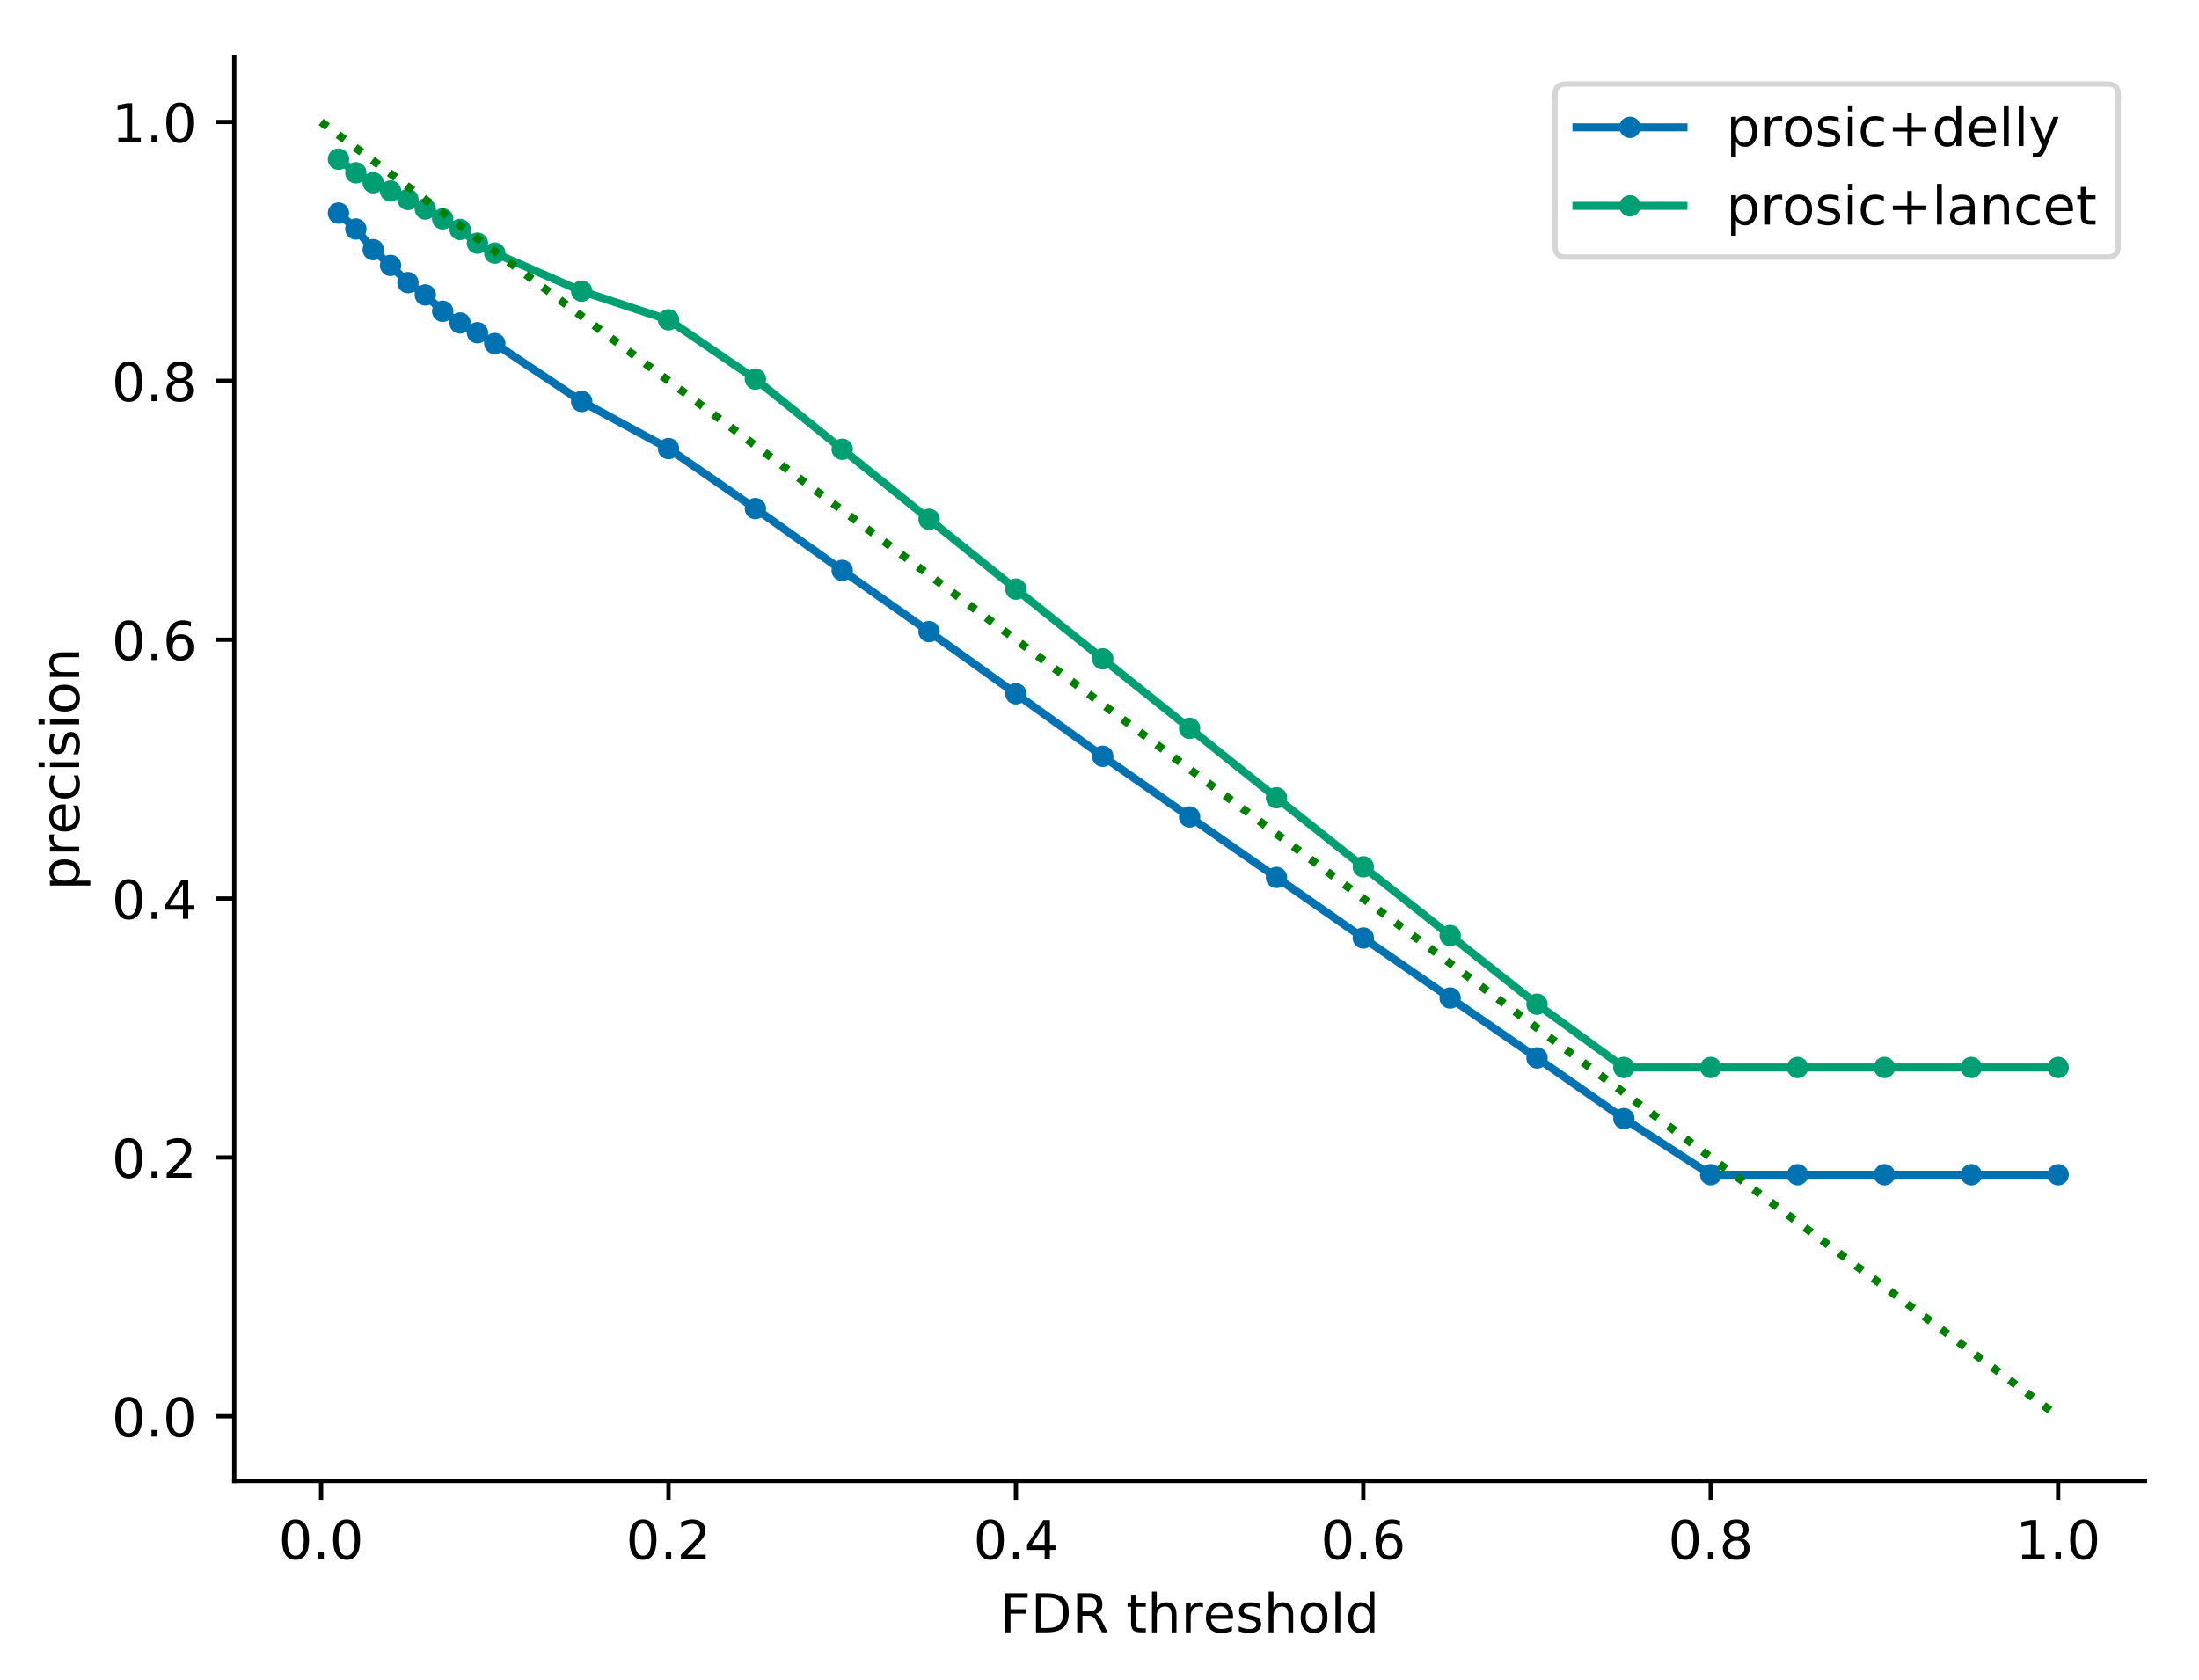
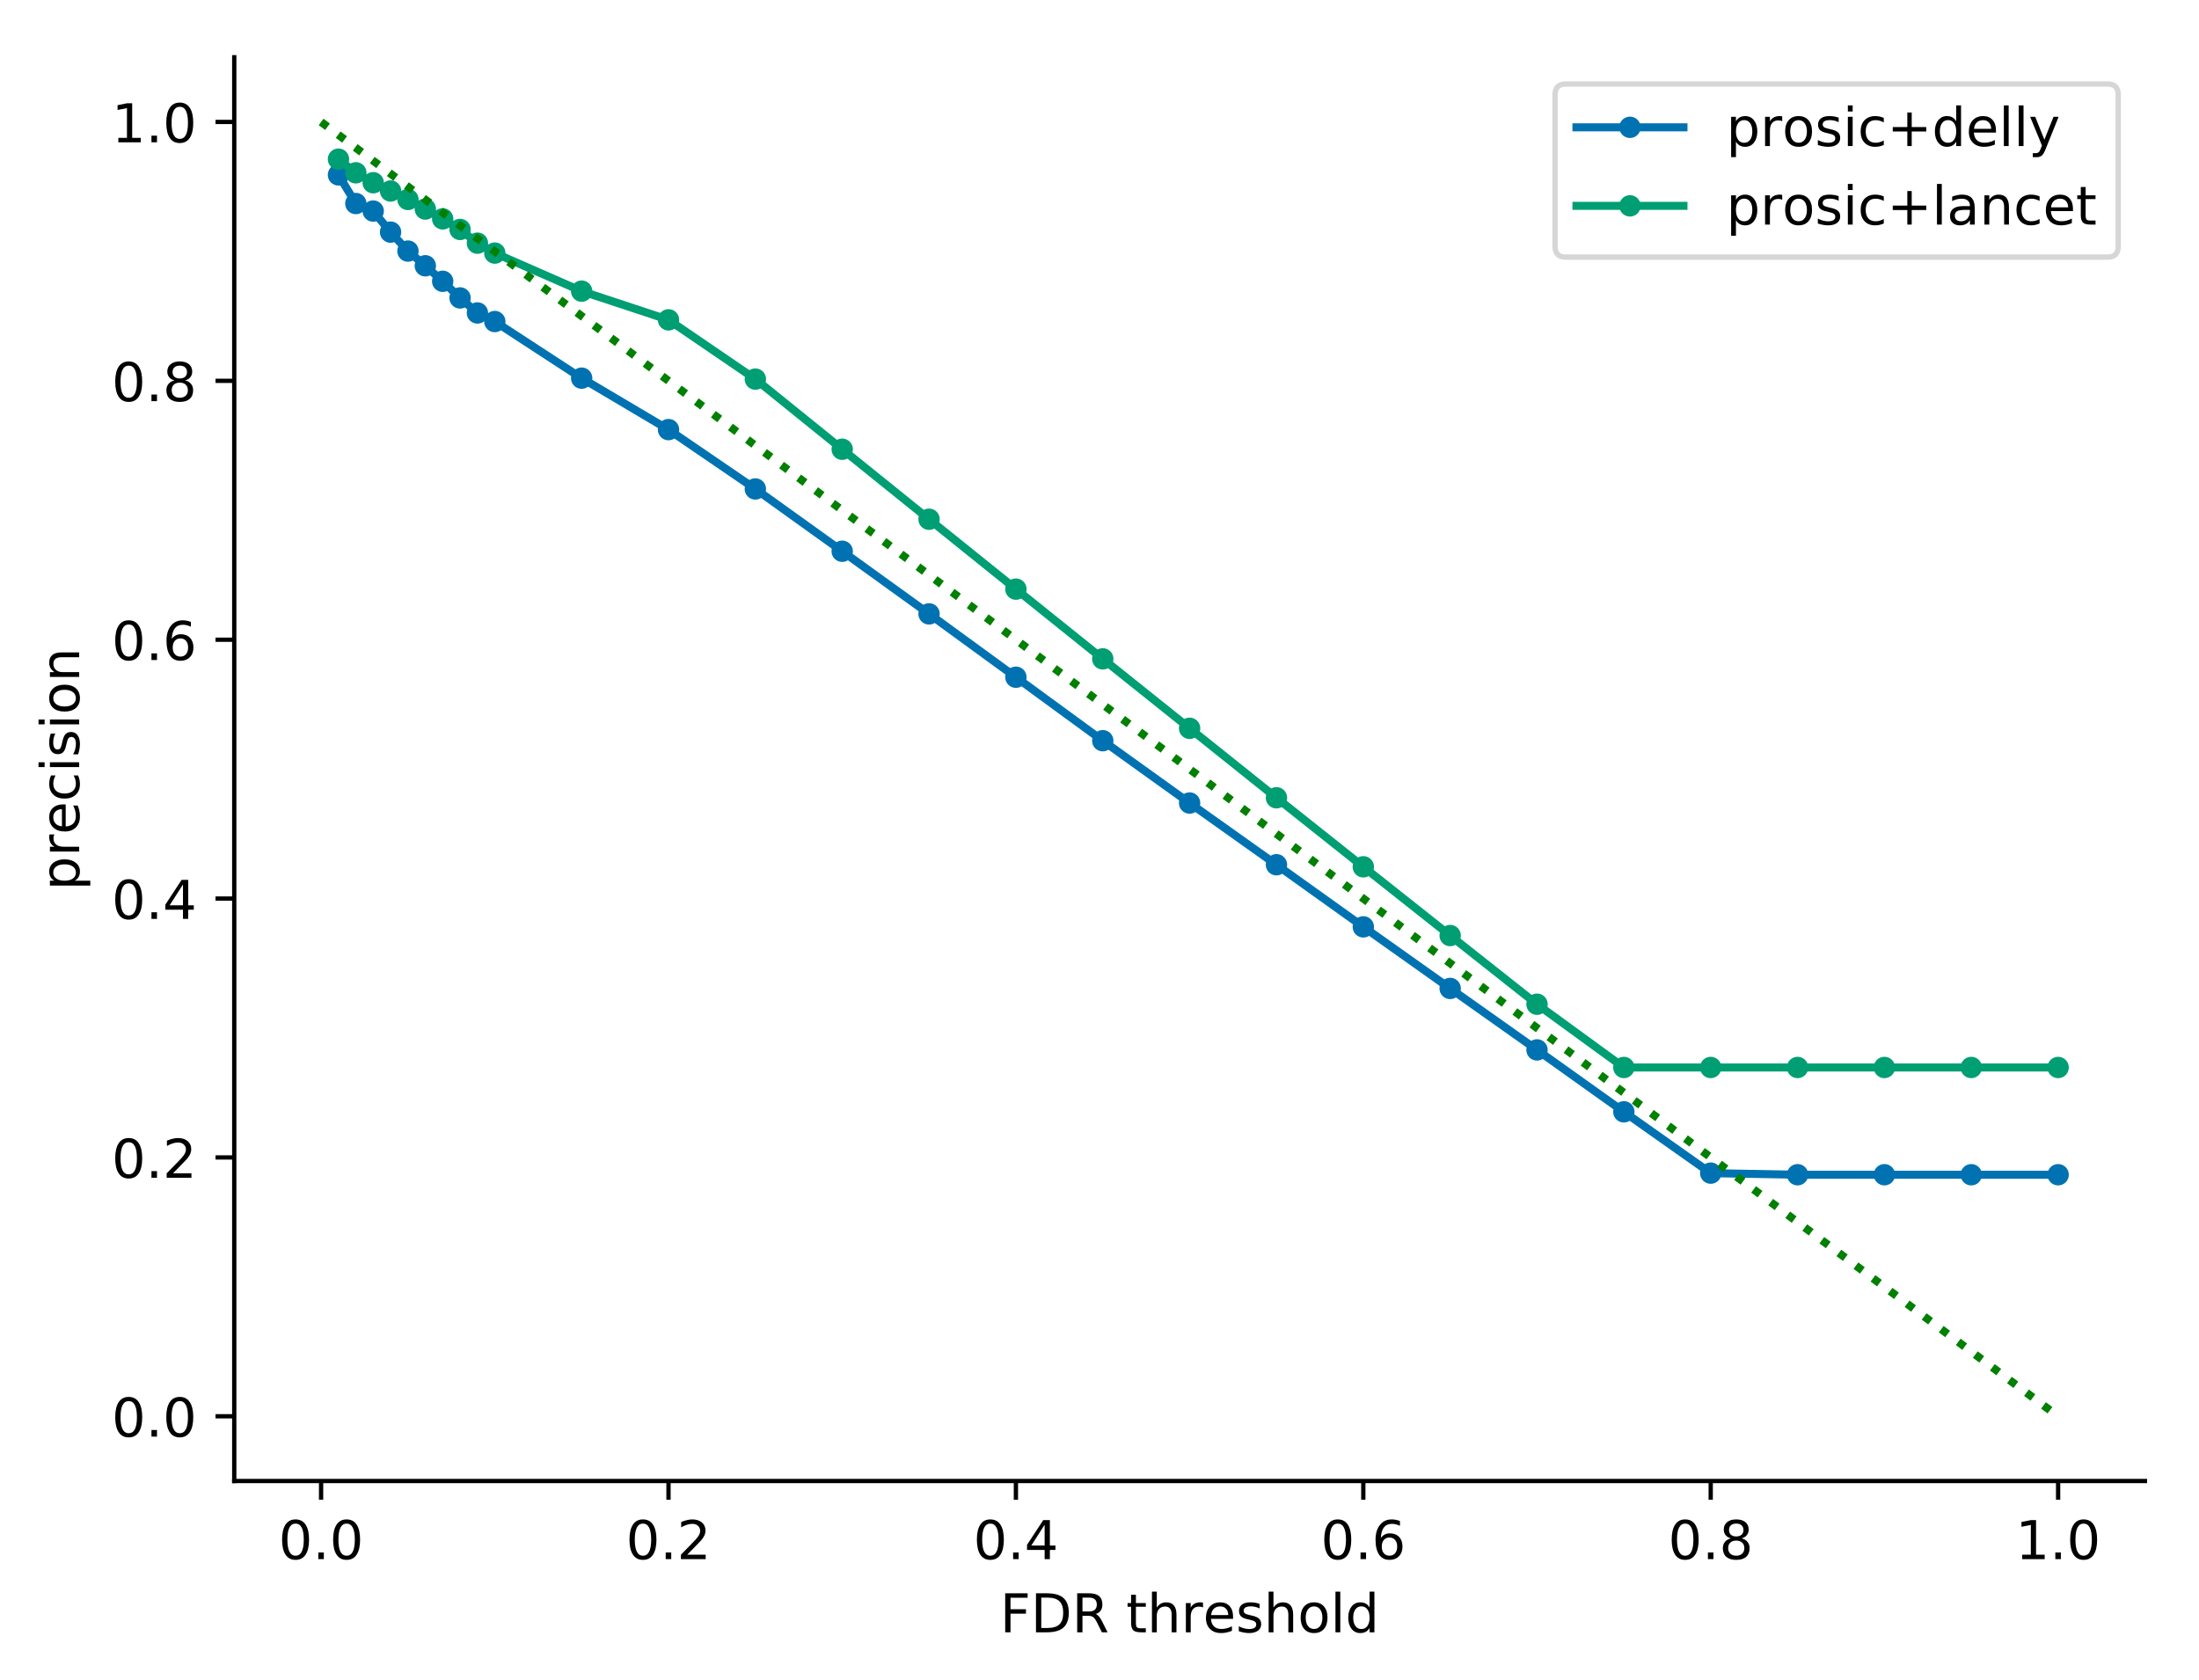
<svg xmlns="http://www.w3.org/2000/svg" xmlns:xlink="http://www.w3.org/1999/xlink" height="314pt" version="1.1" viewBox="0 0 411 314" width="411pt">
  <defs>
    <style type="text/css">
*{stroke-linecap:butt;stroke-linejoin:round;}
  </style>
  </defs>
  <g id="figure_1">
    <g id="patch_1">
      <path d="M 0 314.368  L 411.601 314.368  L 411.601 0  L 0 0  z " style="fill:#ffffff;" />
    </g>
    <g id="axes_1">
      <g id="patch_2">
        <path d="M 43.781 276.812  L 400.901 276.812  L 400.901 10.7  L 43.781 10.7  z " style="fill:#ffffff;" />
      </g>
      <g id="matplotlib.axis_1">
        <g id="xtick_1">
          <g id="line2d_1">
            <defs>
-               <path d="M 0 0  L 0 3.5  " id="m1a1373820e" style="stroke:#000000;stroke-width:0.8;" />
-             </defs>
-             <g>
-               <use style="stroke:#000000;stroke-width:0.8;" x="60.014" xlink:href="#m1a1373820e" y="276.812" />
+               <path d="M 0 0  L 0 3.5  " id="m787c3a4b26" style="stroke:#000000;stroke-width:0.8;" />
+             </defs>
+             <g>
+               <use style="stroke:#000000;stroke-width:0.8;" x="60.014" xlink:href="#m787c3a4b26" y="276.812" />
            </g>
          </g>
          <g id="text_1">
            <defs>
              <path d="M 31.781 66.406  Q 24.172 66.406 20.328 58.906  Q 16.5 51.422 16.5 36.375  Q 16.5 21.391 20.328 13.891  Q 24.172 6.391 31.781 6.391  Q 39.453 6.391 43.281 13.891  Q 47.125 21.391 47.125 36.375  Q 47.125 51.422 43.281 58.906  Q 39.453 66.406 31.781 66.406  z M 31.781 74.219  Q 44.047 74.219 50.516 64.516  Q 56.984 54.828 56.984 36.375  Q 56.984 17.969 50.516 8.266  Q 44.047 -1.422 31.781 -1.422  Q 19.531 -1.422 13.062 8.266  Q 6.594 17.969 6.594 36.375  Q 6.594 54.828 13.062 64.516  Q 19.531 74.219 31.781 74.219  z " id="DejaVuSans-30" />
              <path d="M 10.688 12.406  L 21 12.406  L 21 0  L 10.688 0  z " id="DejaVuSans-2e" />
            </defs>
            <g transform="translate(52.06242 291.4104)scale(0.1 -0.1)">
              <use xlink:href="#DejaVuSans-30" />
              <use x="63.623" xlink:href="#DejaVuSans-2e" />
              <use x="95.41" xlink:href="#DejaVuSans-30" />
            </g>
          </g>
        </g>
        <g id="xtick_2">
          <g id="line2d_2">
            <g>
-               <use style="stroke:#000000;stroke-width:0.8;" x="124.945" xlink:href="#m1a1373820e" y="276.812" />
+               <use style="stroke:#000000;stroke-width:0.8;" x="124.945" xlink:href="#m787c3a4b26" y="276.812" />
            </g>
          </g>
          <g id="text_2">
            <defs>
              <path d="M 19.188 8.297  L 53.609 8.297  L 53.609 0  L 7.328 0  L 7.328 8.297  Q 12.938 14.109 22.625 23.891  Q 32.328 33.688 34.812 36.531  Q 39.547 41.844 41.422 45.531  Q 43.312 49.219 43.312 52.781  Q 43.312 58.594 39.234 62.25  Q 35.156 65.922 28.609 65.922  Q 23.969 65.922 18.812 64.312  Q 13.672 62.703 7.812 59.422  L 7.812 69.391  Q 13.766 71.781 18.938 73  Q 24.125 74.219 28.422 74.219  Q 39.75 74.219 46.484 68.547  Q 53.219 62.891 53.219 53.422  Q 53.219 48.922 51.531 44.891  Q 49.859 40.875 45.406 35.406  Q 44.188 33.984 37.641 27.219  Q 31.109 20.453 19.188 8.297  z " id="DejaVuSans-32" />
            </defs>
            <g transform="translate(116.9933 291.4104)scale(0.1 -0.1)">
              <use xlink:href="#DejaVuSans-30" />
              <use x="63.623" xlink:href="#DejaVuSans-2e" />
              <use x="95.41" xlink:href="#DejaVuSans-32" />
            </g>
          </g>
        </g>
        <g id="xtick_3">
          <g id="line2d_3">
            <g>
-               <use style="stroke:#000000;stroke-width:0.8;" x="189.876" xlink:href="#m1a1373820e" y="276.812" />
+               <use style="stroke:#000000;stroke-width:0.8;" x="189.876" xlink:href="#m787c3a4b26" y="276.812" />
            </g>
          </g>
          <g id="text_3">
            <defs>
              <path d="M 37.797 64.312  L 12.891 25.391  L 37.797 25.391  z M 35.203 72.906  L 47.609 72.906  L 47.609 25.391  L 58.016 25.391  L 58.016 17.188  L 47.609 17.188  L 47.609 0  L 37.797 0  L 37.797 17.188  L 4.891 17.188  L 4.891 26.703  z " id="DejaVuSans-34" />
            </defs>
            <g transform="translate(181.9242 291.4104)scale(0.1 -0.1)">
              <use xlink:href="#DejaVuSans-30" />
              <use x="63.623" xlink:href="#DejaVuSans-2e" />
              <use x="95.41" xlink:href="#DejaVuSans-34" />
            </g>
          </g>
        </g>
        <g id="xtick_4">
          <g id="line2d_4">
            <g>
-               <use style="stroke:#000000;stroke-width:0.8;" x="254.807" xlink:href="#m1a1373820e" y="276.812" />
+               <use style="stroke:#000000;stroke-width:0.8;" x="254.807" xlink:href="#m787c3a4b26" y="276.812" />
            </g>
          </g>
          <g id="text_4">
            <defs>
              <path d="M 33.016 40.375  Q 26.375 40.375 22.484 35.828  Q 18.609 31.297 18.609 23.391  Q 18.609 15.531 22.484 10.953  Q 26.375 6.391 33.016 6.391  Q 39.656 6.391 43.531 10.953  Q 47.406 15.531 47.406 23.391  Q 47.406 31.297 43.531 35.828  Q 39.656 40.375 33.016 40.375  z M 52.594 71.297  L 52.594 62.312  Q 48.875 64.062 45.094 64.984  Q 41.312 65.922 37.594 65.922  Q 27.828 65.922 22.672 59.328  Q 17.531 52.734 16.797 39.406  Q 19.672 43.656 24.016 45.922  Q 28.375 48.188 33.594 48.188  Q 44.578 48.188 50.953 41.516  Q 57.328 34.859 57.328 23.391  Q 57.328 12.156 50.688 5.359  Q 44.047 -1.422 33.016 -1.422  Q 20.359 -1.422 13.672 8.266  Q 6.984 17.969 6.984 36.375  Q 6.984 53.656 15.188 63.938  Q 23.391 74.219 37.203 74.219  Q 40.922 74.219 44.703 73.484  Q 48.484 72.75 52.594 71.297  z " id="DejaVuSans-36" />
            </defs>
            <g transform="translate(246.8551 291.4104)scale(0.1 -0.1)">
              <use xlink:href="#DejaVuSans-30" />
              <use x="63.623" xlink:href="#DejaVuSans-2e" />
              <use x="95.41" xlink:href="#DejaVuSans-36" />
            </g>
          </g>
        </g>
        <g id="xtick_5">
          <g id="line2d_5">
            <g>
-               <use style="stroke:#000000;stroke-width:0.8;" x="319.738" xlink:href="#m1a1373820e" y="276.812" />
+               <use style="stroke:#000000;stroke-width:0.8;" x="319.738" xlink:href="#m787c3a4b26" y="276.812" />
            </g>
          </g>
          <g id="text_5">
            <defs>
              <path d="M 31.781 34.625  Q 24.75 34.625 20.719 30.859  Q 16.703 27.094 16.703 20.516  Q 16.703 13.922 20.719 10.156  Q 24.75 6.391 31.781 6.391  Q 38.812 6.391 42.859 10.172  Q 46.922 13.969 46.922 20.516  Q 46.922 27.094 42.891 30.859  Q 38.875 34.625 31.781 34.625  z M 21.922 38.812  Q 15.578 40.375 12.031 44.719  Q 8.5 49.078 8.5 55.328  Q 8.5 64.062 14.719 69.141  Q 20.953 74.219 31.781 74.219  Q 42.672 74.219 48.875 69.141  Q 55.078 64.062 55.078 55.328  Q 55.078 49.078 51.531 44.719  Q 48 40.375 41.703 38.812  Q 48.828 37.156 52.797 32.312  Q 56.781 27.484 56.781 20.516  Q 56.781 9.906 50.312 4.234  Q 43.844 -1.422 31.781 -1.422  Q 19.734 -1.422 13.25 4.234  Q 6.781 9.906 6.781 20.516  Q 6.781 27.484 10.781 32.312  Q 14.797 37.156 21.922 38.812  z M 18.312 54.391  Q 18.312 48.734 21.844 45.562  Q 25.391 42.391 31.781 42.391  Q 38.141 42.391 41.719 45.562  Q 45.312 48.734 45.312 54.391  Q 45.312 60.062 41.719 63.234  Q 38.141 66.406 31.781 66.406  Q 25.391 66.406 21.844 63.234  Q 18.312 60.062 18.312 54.391  z " id="DejaVuSans-38" />
            </defs>
            <g transform="translate(311.7861 291.4104)scale(0.1 -0.1)">
              <use xlink:href="#DejaVuSans-30" />
              <use x="63.623" xlink:href="#DejaVuSans-2e" />
              <use x="95.41" xlink:href="#DejaVuSans-38" />
            </g>
          </g>
        </g>
        <g id="xtick_6">
          <g id="line2d_6">
            <g>
-               <use style="stroke:#000000;stroke-width:0.8;" x="384.669" xlink:href="#m1a1373820e" y="276.812" />
+               <use style="stroke:#000000;stroke-width:0.8;" x="384.669" xlink:href="#m787c3a4b26" y="276.812" />
            </g>
          </g>
          <g id="text_6">
            <defs>
              <path d="M 12.406 8.297  L 28.516 8.297  L 28.516 63.922  L 10.984 60.406  L 10.984 69.391  L 28.422 72.906  L 38.281 72.906  L 38.281 8.297  L 54.391 8.297  L 54.391 0  L 12.406 0  z " id="DejaVuSans-31" />
            </defs>
            <g transform="translate(376.717 291.4104)scale(0.1 -0.1)">
              <use xlink:href="#DejaVuSans-31" />
              <use x="63.623" xlink:href="#DejaVuSans-2e" />
              <use x="95.41" xlink:href="#DejaVuSans-30" />
            </g>
          </g>
        </g>
        <g id="text_7">
          <defs>
            <path d="M 9.812 72.906  L 51.703 72.906  L 51.703 64.594  L 19.672 64.594  L 19.672 43.109  L 48.578 43.109  L 48.578 34.812  L 19.672 34.812  L 19.672 0  L 9.812 0  z " id="DejaVuSans-46" />
            <path d="M 19.672 64.797  L 19.672 8.109  L 31.594 8.109  Q 46.688 8.109 53.688 14.938  Q 60.688 21.781 60.688 36.531  Q 60.688 51.172 53.688 57.984  Q 46.688 64.797 31.594 64.797  z M 9.812 72.906  L 30.078 72.906  Q 51.266 72.906 61.172 64.094  Q 71.094 55.281 71.094 36.531  Q 71.094 17.672 61.125 8.828  Q 51.172 0 30.078 0  L 9.812 0  z " id="DejaVuSans-44" />
            <path d="M 44.391 34.188  Q 47.562 33.109 50.562 29.594  Q 53.562 26.078 56.594 19.922  L 66.609 0  L 56 0  L 46.688 18.703  Q 43.062 26.031 39.672 28.422  Q 36.281 30.812 30.422 30.812  L 19.672 30.812  L 19.672 0  L 9.812 0  L 9.812 72.906  L 32.078 72.906  Q 44.578 72.906 50.734 67.672  Q 56.891 62.453 56.891 51.906  Q 56.891 45.016 53.688 40.469  Q 50.484 35.938 44.391 34.188  z M 19.672 64.797  L 19.672 38.922  L 32.078 38.922  Q 39.203 38.922 42.844 42.219  Q 46.484 45.516 46.484 51.906  Q 46.484 58.297 42.844 61.547  Q 39.203 64.797 32.078 64.797  z " id="DejaVuSans-52" />
            <path id="DejaVuSans-20" />
            <path d="M 18.312 70.219  L 18.312 54.688  L 36.812 54.688  L 36.812 47.703  L 18.312 47.703  L 18.312 18.016  Q 18.312 11.328 20.141 9.422  Q 21.969 7.516 27.594 7.516  L 36.812 7.516  L 36.812 0  L 27.594 0  Q 17.188 0 13.234 3.875  Q 9.281 7.766 9.281 18.016  L 9.281 47.703  L 2.688 47.703  L 2.688 54.688  L 9.281 54.688  L 9.281 70.219  z " id="DejaVuSans-74" />
            <path d="M 54.891 33.016  L 54.891 0  L 45.906 0  L 45.906 32.719  Q 45.906 40.484 42.875 44.328  Q 39.844 48.188 33.797 48.188  Q 26.516 48.188 22.312 43.547  Q 18.109 38.922 18.109 30.906  L 18.109 0  L 9.078 0  L 9.078 75.984  L 18.109 75.984  L 18.109 46.188  Q 21.344 51.125 25.703 53.562  Q 30.078 56 35.797 56  Q 45.219 56 50.047 50.172  Q 54.891 44.344 54.891 33.016  z " id="DejaVuSans-68" />
            <path d="M 41.109 46.297  Q 39.594 47.172 37.812 47.578  Q 36.031 48 33.891 48  Q 26.266 48 22.188 43.047  Q 18.109 38.094 18.109 28.812  L 18.109 0  L 9.078 0  L 9.078 54.688  L 18.109 54.688  L 18.109 46.188  Q 20.953 51.172 25.484 53.578  Q 30.031 56 36.531 56  Q 37.453 56 38.578 55.875  Q 39.703 55.766 41.062 55.516  z " id="DejaVuSans-72" />
            <path d="M 56.203 29.594  L 56.203 25.203  L 14.891 25.203  Q 15.484 15.922 20.484 11.062  Q 25.484 6.203 34.422 6.203  Q 39.594 6.203 44.453 7.469  Q 49.312 8.734 54.109 11.281  L 54.109 2.781  Q 49.266 0.734 44.188 -0.344  Q 39.109 -1.422 33.891 -1.422  Q 20.797 -1.422 13.156 6.188  Q 5.516 13.812 5.516 26.812  Q 5.516 40.234 12.766 48.109  Q 20.016 56 32.328 56  Q 43.359 56 49.781 48.891  Q 56.203 41.797 56.203 29.594  z M 47.219 32.234  Q 47.125 39.594 43.094 43.984  Q 39.062 48.391 32.422 48.391  Q 24.906 48.391 20.391 44.141  Q 15.875 39.891 15.188 32.172  z " id="DejaVuSans-65" />
            <path d="M 44.281 53.078  L 44.281 44.578  Q 40.484 46.531 36.375 47.5  Q 32.281 48.484 27.875 48.484  Q 21.188 48.484 17.844 46.438  Q 14.5 44.391 14.5 40.281  Q 14.5 37.156 16.891 35.375  Q 19.281 33.594 26.516 31.984  L 29.594 31.297  Q 39.156 29.25 43.188 25.516  Q 47.219 21.781 47.219 15.094  Q 47.219 7.469 41.188 3.016  Q 35.156 -1.422 24.609 -1.422  Q 20.219 -1.422 15.453 -0.562  Q 10.688 0.297 5.422 2  L 5.422 11.281  Q 10.406 8.688 15.234 7.391  Q 20.062 6.109 24.812 6.109  Q 31.156 6.109 34.562 8.281  Q 37.984 10.453 37.984 14.406  Q 37.984 18.062 35.516 20.016  Q 33.062 21.969 24.703 23.781  L 21.578 24.516  Q 13.234 26.266 9.516 29.906  Q 5.812 33.547 5.812 39.891  Q 5.812 47.609 11.281 51.797  Q 16.75 56 26.812 56  Q 31.781 56 36.172 55.266  Q 40.578 54.547 44.281 53.078  z " id="DejaVuSans-73" />
            <path d="M 30.609 48.391  Q 23.391 48.391 19.188 42.75  Q 14.984 37.109 14.984 27.297  Q 14.984 17.484 19.156 11.844  Q 23.344 6.203 30.609 6.203  Q 37.797 6.203 41.984 11.859  Q 46.188 17.531 46.188 27.297  Q 46.188 37.016 41.984 42.703  Q 37.797 48.391 30.609 48.391  z M 30.609 56  Q 42.328 56 49.016 48.375  Q 55.719 40.766 55.719 27.297  Q 55.719 13.875 49.016 6.219  Q 42.328 -1.422 30.609 -1.422  Q 18.844 -1.422 12.172 6.219  Q 5.516 13.875 5.516 27.297  Q 5.516 40.766 12.172 48.375  Q 18.844 56 30.609 56  z " id="DejaVuSans-6f" />
            <path d="M 9.422 75.984  L 18.406 75.984  L 18.406 0  L 9.422 0  z " id="DejaVuSans-6c" />
            <path d="M 45.406 46.391  L 45.406 75.984  L 54.391 75.984  L 54.391 0  L 45.406 0  L 45.406 8.203  Q 42.578 3.328 38.25 0.953  Q 33.938 -1.422 27.875 -1.422  Q 17.969 -1.422 11.734 6.484  Q 5.516 14.406 5.516 27.297  Q 5.516 40.188 11.734 48.094  Q 17.969 56 27.875 56  Q 33.938 56 38.25 53.625  Q 42.578 51.266 45.406 46.391  z M 14.797 27.297  Q 14.797 17.391 18.875 11.75  Q 22.953 6.109 30.078 6.109  Q 37.203 6.109 41.297 11.75  Q 45.406 17.391 45.406 27.297  Q 45.406 37.203 41.297 42.844  Q 37.203 48.484 30.078 48.484  Q 22.953 48.484 18.875 42.844  Q 14.797 37.203 14.797 27.297  z " id="DejaVuSans-64" />
          </defs>
          <g transform="translate(186.8967 305.0886)scale(0.1 -0.1)">
            <use xlink:href="#DejaVuSans-46" />
            <use x="57.52" xlink:href="#DejaVuSans-44" />
            <use x="134.521" xlink:href="#DejaVuSans-52" />
            <use x="204.004" xlink:href="#DejaVuSans-20" />
            <use x="235.791" xlink:href="#DejaVuSans-74" />
            <use x="275" xlink:href="#DejaVuSans-68" />
            <use x="338.379" xlink:href="#DejaVuSans-72" />
            <use x="379.461" xlink:href="#DejaVuSans-65" />
            <use x="440.984" xlink:href="#DejaVuSans-73" />
            <use x="493.084" xlink:href="#DejaVuSans-68" />
            <use x="556.463" xlink:href="#DejaVuSans-6f" />
            <use x="617.645" xlink:href="#DejaVuSans-6c" />
            <use x="645.428" xlink:href="#DejaVuSans-64" />
          </g>
        </g>
      </g>
      <g id="matplotlib.axis_2">
        <g id="ytick_1">
          <g id="line2d_7">
            <defs>
-               <path d="M 0 0  L -3.5 0  " id="m999ab2a277" style="stroke:#000000;stroke-width:0.8;" />
-             </defs>
-             <g>
-               <use style="stroke:#000000;stroke-width:0.8;" x="43.781" xlink:href="#m999ab2a277" y="264.716" />
+               <path d="M 0 0  L -3.5 0  " id="mc8ba1f602b" style="stroke:#000000;stroke-width:0.8;" />
+             </defs>
+             <g>
+               <use style="stroke:#000000;stroke-width:0.8;" x="43.781" xlink:href="#mc8ba1f602b" y="264.716" />
            </g>
          </g>
          <g id="text_8">
            <g transform="translate(20.87813 268.5152)scale(0.1 -0.1)">
              <use xlink:href="#DejaVuSans-30" />
              <use x="63.623" xlink:href="#DejaVuSans-2e" />
              <use x="95.41" xlink:href="#DejaVuSans-30" />
            </g>
          </g>
        </g>
        <g id="ytick_2">
          <g id="line2d_8">
            <g>
-               <use style="stroke:#000000;stroke-width:0.8;" x="43.781" xlink:href="#m999ab2a277" y="216.332" />
+               <use style="stroke:#000000;stroke-width:0.8;" x="43.781" xlink:href="#mc8ba1f602b" y="216.332" />
            </g>
          </g>
          <g id="text_9">
            <g transform="translate(20.87813 220.1312)scale(0.1 -0.1)">
              <use xlink:href="#DejaVuSans-30" />
              <use x="63.623" xlink:href="#DejaVuSans-2e" />
              <use x="95.41" xlink:href="#DejaVuSans-32" />
            </g>
          </g>
        </g>
        <g id="ytick_3">
          <g id="line2d_9">
            <g>
-               <use style="stroke:#000000;stroke-width:0.8;" x="43.781" xlink:href="#m999ab2a277" y="167.948" />
+               <use style="stroke:#000000;stroke-width:0.8;" x="43.781" xlink:href="#mc8ba1f602b" y="167.948" />
            </g>
          </g>
          <g id="text_10">
            <g transform="translate(20.87813 171.7472)scale(0.1 -0.1)">
              <use xlink:href="#DejaVuSans-30" />
              <use x="63.623" xlink:href="#DejaVuSans-2e" />
              <use x="95.41" xlink:href="#DejaVuSans-34" />
            </g>
          </g>
        </g>
        <g id="ytick_4">
          <g id="line2d_10">
            <g>
-               <use style="stroke:#000000;stroke-width:0.8;" x="43.781" xlink:href="#m999ab2a277" y="119.564" />
+               <use style="stroke:#000000;stroke-width:0.8;" x="43.781" xlink:href="#mc8ba1f602b" y="119.564" />
            </g>
          </g>
          <g id="text_11">
            <g transform="translate(20.87813 123.3632)scale(0.1 -0.1)">
              <use xlink:href="#DejaVuSans-30" />
              <use x="63.623" xlink:href="#DejaVuSans-2e" />
              <use x="95.41" xlink:href="#DejaVuSans-36" />
            </g>
          </g>
        </g>
        <g id="ytick_5">
          <g id="line2d_11">
            <g>
-               <use style="stroke:#000000;stroke-width:0.8;" x="43.781" xlink:href="#m999ab2a277" y="71.18" />
+               <use style="stroke:#000000;stroke-width:0.8;" x="43.781" xlink:href="#mc8ba1f602b" y="71.18" />
            </g>
          </g>
          <g id="text_12">
            <g transform="translate(20.87813 74.97922)scale(0.1 -0.1)">
              <use xlink:href="#DejaVuSans-30" />
              <use x="63.623" xlink:href="#DejaVuSans-2e" />
              <use x="95.41" xlink:href="#DejaVuSans-38" />
            </g>
          </g>
        </g>
        <g id="ytick_6">
          <g id="line2d_12">
            <g>
-               <use style="stroke:#000000;stroke-width:0.8;" x="43.781" xlink:href="#m999ab2a277" y="22.796" />
+               <use style="stroke:#000000;stroke-width:0.8;" x="43.781" xlink:href="#mc8ba1f602b" y="22.796" />
            </g>
          </g>
          <g id="text_13">
            <g transform="translate(20.87813 26.59522)scale(0.1 -0.1)">
              <use xlink:href="#DejaVuSans-31" />
              <use x="63.623" xlink:href="#DejaVuSans-2e" />
              <use x="95.41" xlink:href="#DejaVuSans-30" />
            </g>
          </g>
        </g>
        <g id="text_14">
          <defs>
            <path d="M 18.109 8.203  L 18.109 -20.797  L 9.078 -20.797  L 9.078 54.688  L 18.109 54.688  L 18.109 46.391  Q 20.953 51.266 25.266 53.625  Q 29.594 56 35.594 56  Q 45.562 56 51.781 48.094  Q 58.016 40.188 58.016 27.297  Q 58.016 14.406 51.781 6.484  Q 45.562 -1.422 35.594 -1.422  Q 29.594 -1.422 25.266 0.953  Q 20.953 3.328 18.109 8.203  z M 48.688 27.297  Q 48.688 37.203 44.609 42.844  Q 40.531 48.484 33.406 48.484  Q 26.266 48.484 22.188 42.844  Q 18.109 37.203 18.109 27.297  Q 18.109 17.391 22.188 11.75  Q 26.266 6.109 33.406 6.109  Q 40.531 6.109 44.609 11.75  Q 48.688 17.391 48.688 27.297  z " id="DejaVuSans-70" />
            <path d="M 48.781 52.594  L 48.781 44.188  Q 44.969 46.297 41.141 47.344  Q 37.312 48.391 33.406 48.391  Q 24.656 48.391 19.812 42.844  Q 14.984 37.312 14.984 27.297  Q 14.984 17.281 19.812 11.734  Q 24.656 6.203 33.406 6.203  Q 37.312 6.203 41.141 7.25  Q 44.969 8.297 48.781 10.406  L 48.781 2.094  Q 45.016 0.344 40.984 -0.531  Q 36.969 -1.422 32.422 -1.422  Q 20.062 -1.422 12.781 6.344  Q 5.516 14.109 5.516 27.297  Q 5.516 40.672 12.859 48.328  Q 20.219 56 33.016 56  Q 37.156 56 41.109 55.141  Q 45.062 54.297 48.781 52.594  z " id="DejaVuSans-63" />
            <path d="M 9.422 54.688  L 18.406 54.688  L 18.406 0  L 9.422 0  z M 9.422 75.984  L 18.406 75.984  L 18.406 64.594  L 9.422 64.594  z " id="DejaVuSans-69" />
            <path d="M 54.891 33.016  L 54.891 0  L 45.906 0  L 45.906 32.719  Q 45.906 40.484 42.875 44.328  Q 39.844 48.188 33.797 48.188  Q 26.516 48.188 22.312 43.547  Q 18.109 38.922 18.109 30.906  L 18.109 0  L 9.078 0  L 9.078 54.688  L 18.109 54.688  L 18.109 46.188  Q 21.344 51.125 25.703 53.562  Q 30.078 56 35.797 56  Q 45.219 56 50.047 50.172  Q 54.891 44.344 54.891 33.016  z " id="DejaVuSans-6e" />
          </defs>
          <g transform="translate(14.79844 166.4208)rotate(-90)scale(0.1 -0.1)">
            <use xlink:href="#DejaVuSans-70" />
            <use x="63.477" xlink:href="#DejaVuSans-72" />
            <use x="104.559" xlink:href="#DejaVuSans-65" />
            <use x="166.082" xlink:href="#DejaVuSans-63" />
            <use x="221.062" xlink:href="#DejaVuSans-69" />
            <use x="248.846" xlink:href="#DejaVuSans-73" />
            <use x="300.945" xlink:href="#DejaVuSans-69" />
            <use x="328.729" xlink:href="#DejaVuSans-6f" />
            <use x="389.91" xlink:href="#DejaVuSans-6e" />
          </g>
        </g>
      </g>
      <g id="line2d_13">
-         <path clip-path="url(#pfe88d446c1)" d="M 63.261 39.828  L 66.507 42.804  L 69.754 46.664  L 73 49.612  L 76.247 52.824  L 79.493 55.126  L 82.74 58.179  L 85.986 60.368  L 89.233 62.185  L 92.479 64.208  L 108.712 75.037  L 124.945 83.845  L 141.178 95.052  L 157.41 106.614  L 173.643 118.053  L 189.876 129.675  L 206.109 141.354  L 222.341 152.693  L 238.574 164  L 254.807 175.316  L 271.039 186.532  L 287.272 197.736  L 303.505 209.076  L 319.738 219.565  L 335.97 219.565  L 352.203 219.565  L 368.436 219.565  L 384.669 219.565  " style="fill:none;stroke:#0072b2;stroke-linecap:square;stroke-width:1.5;" />
+         <path clip-path="url(#pa192ade38e)" d="M 63.261 32.686  L 66.507 38.04  L 69.754 39.448  L 73 43.385  L 76.247 46.929  L 79.493 49.676  L 82.74 52.575  L 85.986 55.684  L 89.233 58.494  L 92.479 60.098  L 108.712 70.679  L 124.945 80.296  L 141.178 91.387  L 157.41 103.03  L 173.643 114.741  L 189.876 126.575  L 206.109 138.442  L 222.341 150.092  L 238.574 161.628  L 254.807 173.235  L 271.039 184.746  L 287.272 196.235  L 303.505 207.81  L 319.738 219.267  L 335.97 219.565  L 352.203 219.565  L 368.436 219.565  L 384.669 219.565  " style="fill:none;stroke:#0072b2;stroke-linecap:square;stroke-width:1.5;" />
        <defs>
-           <path d="M 0 1.5  C 0.398 1.5 0.779 1.342 1.061 1.061  C 1.342 0.779 1.5 0.398 1.5 0  C 1.5 -0.398 1.342 -0.779 1.061 -1.061  C 0.779 -1.342 0.398 -1.5 0 -1.5  C -0.398 -1.5 -0.779 -1.342 -1.061 -1.061  C -1.342 -0.779 -1.5 -0.398 -1.5 0  C -1.5 0.398 -1.342 0.779 -1.061 1.061  C -0.779 1.342 -0.398 1.5 0 1.5  z " id="md033289beb" style="stroke:#0072b2;" />
+           <path d="M 0 1.5  C 0.398 1.5 0.779 1.342 1.061 1.061  C 1.342 0.779 1.5 0.398 1.5 0  C 1.5 -0.398 1.342 -0.779 1.061 -1.061  C 0.779 -1.342 0.398 -1.5 0 -1.5  C -0.398 -1.5 -0.779 -1.342 -1.061 -1.061  C -1.342 -0.779 -1.5 -0.398 -1.5 0  C -1.5 0.398 -1.342 0.779 -1.061 1.061  C -0.779 1.342 -0.398 1.5 0 1.5  z " id="mcf191e2506" style="stroke:#0072b2;" />
        </defs>
-         <g clip-path="url(#pfe88d446c1)">
-           <use style="fill:#0072b2;stroke:#0072b2;" x="63.261" xlink:href="#md033289beb" y="39.828" />
-           <use style="fill:#0072b2;stroke:#0072b2;" x="66.507" xlink:href="#md033289beb" y="42.804" />
-           <use style="fill:#0072b2;stroke:#0072b2;" x="69.754" xlink:href="#md033289beb" y="46.664" />
-           <use style="fill:#0072b2;stroke:#0072b2;" x="73" xlink:href="#md033289beb" y="49.612" />
-           <use style="fill:#0072b2;stroke:#0072b2;" x="76.247" xlink:href="#md033289beb" y="52.824" />
-           <use style="fill:#0072b2;stroke:#0072b2;" x="79.493" xlink:href="#md033289beb" y="55.126" />
-           <use style="fill:#0072b2;stroke:#0072b2;" x="82.74" xlink:href="#md033289beb" y="58.179" />
-           <use style="fill:#0072b2;stroke:#0072b2;" x="85.986" xlink:href="#md033289beb" y="60.368" />
-           <use style="fill:#0072b2;stroke:#0072b2;" x="89.233" xlink:href="#md033289beb" y="62.185" />
-           <use style="fill:#0072b2;stroke:#0072b2;" x="92.479" xlink:href="#md033289beb" y="64.208" />
-           <use style="fill:#0072b2;stroke:#0072b2;" x="108.712" xlink:href="#md033289beb" y="75.037" />
-           <use style="fill:#0072b2;stroke:#0072b2;" x="124.945" xlink:href="#md033289beb" y="83.845" />
-           <use style="fill:#0072b2;stroke:#0072b2;" x="141.178" xlink:href="#md033289beb" y="95.052" />
-           <use style="fill:#0072b2;stroke:#0072b2;" x="157.41" xlink:href="#md033289beb" y="106.614" />
-           <use style="fill:#0072b2;stroke:#0072b2;" x="173.643" xlink:href="#md033289beb" y="118.053" />
-           <use style="fill:#0072b2;stroke:#0072b2;" x="189.876" xlink:href="#md033289beb" y="129.675" />
-           <use style="fill:#0072b2;stroke:#0072b2;" x="206.109" xlink:href="#md033289beb" y="141.354" />
-           <use style="fill:#0072b2;stroke:#0072b2;" x="222.341" xlink:href="#md033289beb" y="152.693" />
-           <use style="fill:#0072b2;stroke:#0072b2;" x="238.574" xlink:href="#md033289beb" y="164" />
-           <use style="fill:#0072b2;stroke:#0072b2;" x="254.807" xlink:href="#md033289beb" y="175.316" />
-           <use style="fill:#0072b2;stroke:#0072b2;" x="271.039" xlink:href="#md033289beb" y="186.532" />
-           <use style="fill:#0072b2;stroke:#0072b2;" x="287.272" xlink:href="#md033289beb" y="197.736" />
-           <use style="fill:#0072b2;stroke:#0072b2;" x="303.505" xlink:href="#md033289beb" y="209.076" />
-           <use style="fill:#0072b2;stroke:#0072b2;" x="319.738" xlink:href="#md033289beb" y="219.565" />
-           <use style="fill:#0072b2;stroke:#0072b2;" x="335.97" xlink:href="#md033289beb" y="219.565" />
-           <use style="fill:#0072b2;stroke:#0072b2;" x="352.203" xlink:href="#md033289beb" y="219.565" />
-           <use style="fill:#0072b2;stroke:#0072b2;" x="368.436" xlink:href="#md033289beb" y="219.565" />
-           <use style="fill:#0072b2;stroke:#0072b2;" x="384.669" xlink:href="#md033289beb" y="219.565" />
+         <g clip-path="url(#pa192ade38e)">
+           <use style="fill:#0072b2;stroke:#0072b2;" x="63.261" xlink:href="#mcf191e2506" y="32.686" />
+           <use style="fill:#0072b2;stroke:#0072b2;" x="66.507" xlink:href="#mcf191e2506" y="38.04" />
+           <use style="fill:#0072b2;stroke:#0072b2;" x="69.754" xlink:href="#mcf191e2506" y="39.448" />
+           <use style="fill:#0072b2;stroke:#0072b2;" x="73" xlink:href="#mcf191e2506" y="43.385" />
+           <use style="fill:#0072b2;stroke:#0072b2;" x="76.247" xlink:href="#mcf191e2506" y="46.929" />
+           <use style="fill:#0072b2;stroke:#0072b2;" x="79.493" xlink:href="#mcf191e2506" y="49.676" />
+           <use style="fill:#0072b2;stroke:#0072b2;" x="82.74" xlink:href="#mcf191e2506" y="52.575" />
+           <use style="fill:#0072b2;stroke:#0072b2;" x="85.986" xlink:href="#mcf191e2506" y="55.684" />
+           <use style="fill:#0072b2;stroke:#0072b2;" x="89.233" xlink:href="#mcf191e2506" y="58.494" />
+           <use style="fill:#0072b2;stroke:#0072b2;" x="92.479" xlink:href="#mcf191e2506" y="60.098" />
+           <use style="fill:#0072b2;stroke:#0072b2;" x="108.712" xlink:href="#mcf191e2506" y="70.679" />
+           <use style="fill:#0072b2;stroke:#0072b2;" x="124.945" xlink:href="#mcf191e2506" y="80.296" />
+           <use style="fill:#0072b2;stroke:#0072b2;" x="141.178" xlink:href="#mcf191e2506" y="91.387" />
+           <use style="fill:#0072b2;stroke:#0072b2;" x="157.41" xlink:href="#mcf191e2506" y="103.03" />
+           <use style="fill:#0072b2;stroke:#0072b2;" x="173.643" xlink:href="#mcf191e2506" y="114.741" />
+           <use style="fill:#0072b2;stroke:#0072b2;" x="189.876" xlink:href="#mcf191e2506" y="126.575" />
+           <use style="fill:#0072b2;stroke:#0072b2;" x="206.109" xlink:href="#mcf191e2506" y="138.442" />
+           <use style="fill:#0072b2;stroke:#0072b2;" x="222.341" xlink:href="#mcf191e2506" y="150.092" />
+           <use style="fill:#0072b2;stroke:#0072b2;" x="238.574" xlink:href="#mcf191e2506" y="161.628" />
+           <use style="fill:#0072b2;stroke:#0072b2;" x="254.807" xlink:href="#mcf191e2506" y="173.235" />
+           <use style="fill:#0072b2;stroke:#0072b2;" x="271.039" xlink:href="#mcf191e2506" y="184.746" />
+           <use style="fill:#0072b2;stroke:#0072b2;" x="287.272" xlink:href="#mcf191e2506" y="196.235" />
+           <use style="fill:#0072b2;stroke:#0072b2;" x="303.505" xlink:href="#mcf191e2506" y="207.81" />
+           <use style="fill:#0072b2;stroke:#0072b2;" x="319.738" xlink:href="#mcf191e2506" y="219.267" />
+           <use style="fill:#0072b2;stroke:#0072b2;" x="335.97" xlink:href="#mcf191e2506" y="219.565" />
+           <use style="fill:#0072b2;stroke:#0072b2;" x="352.203" xlink:href="#mcf191e2506" y="219.565" />
+           <use style="fill:#0072b2;stroke:#0072b2;" x="368.436" xlink:href="#mcf191e2506" y="219.565" />
+           <use style="fill:#0072b2;stroke:#0072b2;" x="384.669" xlink:href="#mcf191e2506" y="219.565" />
        </g>
      </g>
      <g id="line2d_14">
-         <path clip-path="url(#pfe88d446c1)" d="M 63.261 29.748  L 66.507 32.298  L 69.754 34.152  L 73 35.7  L 76.247 37.281  L 79.493 39.071  L 82.74 40.907  L 85.986 42.885  L 89.233 45.45  L 92.479 47.303  L 108.712 54.419  L 124.945 59.782  L 141.178 70.858  L 157.41 83.966  L 173.643 97.053  L 189.876 110.113  L 206.109 123.146  L 222.341 136.129  L 238.574 149.11  L 254.807 162.011  L 271.039 174.861  L 287.272 187.697  L 303.505 199.52  L 319.738 199.52  L 335.97 199.52  L 352.203 199.52  L 368.436 199.52  L 384.669 199.52  " style="fill:none;stroke:#009e73;stroke-linecap:square;stroke-width:1.5;" />
+         <path clip-path="url(#pa192ade38e)" d="M 63.261 29.748  L 66.507 32.298  L 69.754 34.152  L 73 35.7  L 76.247 37.281  L 79.493 39.071  L 82.74 40.907  L 85.986 42.885  L 89.233 45.45  L 92.479 47.303  L 108.712 54.419  L 124.945 59.782  L 141.178 70.858  L 157.41 83.966  L 173.643 97.053  L 189.876 110.113  L 206.109 123.146  L 222.341 136.129  L 238.574 149.11  L 254.807 162.011  L 271.039 174.861  L 287.272 187.697  L 303.505 199.52  L 319.738 199.52  L 335.97 199.52  L 352.203 199.52  L 368.436 199.52  L 384.669 199.52  " style="fill:none;stroke:#009e73;stroke-linecap:square;stroke-width:1.5;" />
        <defs>
-           <path d="M 0 1.5  C 0.398 1.5 0.779 1.342 1.061 1.061  C 1.342 0.779 1.5 0.398 1.5 0  C 1.5 -0.398 1.342 -0.779 1.061 -1.061  C 0.779 -1.342 0.398 -1.5 0 -1.5  C -0.398 -1.5 -0.779 -1.342 -1.061 -1.061  C -1.342 -0.779 -1.5 -0.398 -1.5 0  C -1.5 0.398 -1.342 0.779 -1.061 1.061  C -0.779 1.342 -0.398 1.5 0 1.5  z " id="m2e4b0793d4" style="stroke:#009e73;" />
+           <path d="M 0 1.5  C 0.398 1.5 0.779 1.342 1.061 1.061  C 1.342 0.779 1.5 0.398 1.5 0  C 1.5 -0.398 1.342 -0.779 1.061 -1.061  C 0.779 -1.342 0.398 -1.5 0 -1.5  C -0.398 -1.5 -0.779 -1.342 -1.061 -1.061  C -1.342 -0.779 -1.5 -0.398 -1.5 0  C -1.5 0.398 -1.342 0.779 -1.061 1.061  C -0.779 1.342 -0.398 1.5 0 1.5  z " id="m7f2db53407" style="stroke:#009e73;" />
        </defs>
-         <g clip-path="url(#pfe88d446c1)">
-           <use style="fill:#009e73;stroke:#009e73;" x="63.261" xlink:href="#m2e4b0793d4" y="29.748" />
-           <use style="fill:#009e73;stroke:#009e73;" x="66.507" xlink:href="#m2e4b0793d4" y="32.298" />
-           <use style="fill:#009e73;stroke:#009e73;" x="69.754" xlink:href="#m2e4b0793d4" y="34.152" />
-           <use style="fill:#009e73;stroke:#009e73;" x="73" xlink:href="#m2e4b0793d4" y="35.7" />
-           <use style="fill:#009e73;stroke:#009e73;" x="76.247" xlink:href="#m2e4b0793d4" y="37.281" />
-           <use style="fill:#009e73;stroke:#009e73;" x="79.493" xlink:href="#m2e4b0793d4" y="39.071" />
-           <use style="fill:#009e73;stroke:#009e73;" x="82.74" xlink:href="#m2e4b0793d4" y="40.907" />
-           <use style="fill:#009e73;stroke:#009e73;" x="85.986" xlink:href="#m2e4b0793d4" y="42.885" />
-           <use style="fill:#009e73;stroke:#009e73;" x="89.233" xlink:href="#m2e4b0793d4" y="45.45" />
-           <use style="fill:#009e73;stroke:#009e73;" x="92.479" xlink:href="#m2e4b0793d4" y="47.303" />
-           <use style="fill:#009e73;stroke:#009e73;" x="108.712" xlink:href="#m2e4b0793d4" y="54.419" />
-           <use style="fill:#009e73;stroke:#009e73;" x="124.945" xlink:href="#m2e4b0793d4" y="59.782" />
-           <use style="fill:#009e73;stroke:#009e73;" x="141.178" xlink:href="#m2e4b0793d4" y="70.858" />
-           <use style="fill:#009e73;stroke:#009e73;" x="157.41" xlink:href="#m2e4b0793d4" y="83.966" />
-           <use style="fill:#009e73;stroke:#009e73;" x="173.643" xlink:href="#m2e4b0793d4" y="97.053" />
-           <use style="fill:#009e73;stroke:#009e73;" x="189.876" xlink:href="#m2e4b0793d4" y="110.113" />
-           <use style="fill:#009e73;stroke:#009e73;" x="206.109" xlink:href="#m2e4b0793d4" y="123.146" />
-           <use style="fill:#009e73;stroke:#009e73;" x="222.341" xlink:href="#m2e4b0793d4" y="136.129" />
-           <use style="fill:#009e73;stroke:#009e73;" x="238.574" xlink:href="#m2e4b0793d4" y="149.11" />
-           <use style="fill:#009e73;stroke:#009e73;" x="254.807" xlink:href="#m2e4b0793d4" y="162.011" />
-           <use style="fill:#009e73;stroke:#009e73;" x="271.039" xlink:href="#m2e4b0793d4" y="174.861" />
-           <use style="fill:#009e73;stroke:#009e73;" x="287.272" xlink:href="#m2e4b0793d4" y="187.697" />
-           <use style="fill:#009e73;stroke:#009e73;" x="303.505" xlink:href="#m2e4b0793d4" y="199.52" />
-           <use style="fill:#009e73;stroke:#009e73;" x="319.738" xlink:href="#m2e4b0793d4" y="199.52" />
-           <use style="fill:#009e73;stroke:#009e73;" x="335.97" xlink:href="#m2e4b0793d4" y="199.52" />
-           <use style="fill:#009e73;stroke:#009e73;" x="352.203" xlink:href="#m2e4b0793d4" y="199.52" />
-           <use style="fill:#009e73;stroke:#009e73;" x="368.436" xlink:href="#m2e4b0793d4" y="199.52" />
-           <use style="fill:#009e73;stroke:#009e73;" x="384.669" xlink:href="#m2e4b0793d4" y="199.52" />
+         <g clip-path="url(#pa192ade38e)">
+           <use style="fill:#009e73;stroke:#009e73;" x="63.261" xlink:href="#m7f2db53407" y="29.748" />
+           <use style="fill:#009e73;stroke:#009e73;" x="66.507" xlink:href="#m7f2db53407" y="32.298" />
+           <use style="fill:#009e73;stroke:#009e73;" x="69.754" xlink:href="#m7f2db53407" y="34.152" />
+           <use style="fill:#009e73;stroke:#009e73;" x="73" xlink:href="#m7f2db53407" y="35.7" />
+           <use style="fill:#009e73;stroke:#009e73;" x="76.247" xlink:href="#m7f2db53407" y="37.281" />
+           <use style="fill:#009e73;stroke:#009e73;" x="79.493" xlink:href="#m7f2db53407" y="39.071" />
+           <use style="fill:#009e73;stroke:#009e73;" x="82.74" xlink:href="#m7f2db53407" y="40.907" />
+           <use style="fill:#009e73;stroke:#009e73;" x="85.986" xlink:href="#m7f2db53407" y="42.885" />
+           <use style="fill:#009e73;stroke:#009e73;" x="89.233" xlink:href="#m7f2db53407" y="45.45" />
+           <use style="fill:#009e73;stroke:#009e73;" x="92.479" xlink:href="#m7f2db53407" y="47.303" />
+           <use style="fill:#009e73;stroke:#009e73;" x="108.712" xlink:href="#m7f2db53407" y="54.419" />
+           <use style="fill:#009e73;stroke:#009e73;" x="124.945" xlink:href="#m7f2db53407" y="59.782" />
+           <use style="fill:#009e73;stroke:#009e73;" x="141.178" xlink:href="#m7f2db53407" y="70.858" />
+           <use style="fill:#009e73;stroke:#009e73;" x="157.41" xlink:href="#m7f2db53407" y="83.966" />
+           <use style="fill:#009e73;stroke:#009e73;" x="173.643" xlink:href="#m7f2db53407" y="97.053" />
+           <use style="fill:#009e73;stroke:#009e73;" x="189.876" xlink:href="#m7f2db53407" y="110.113" />
+           <use style="fill:#009e73;stroke:#009e73;" x="206.109" xlink:href="#m7f2db53407" y="123.146" />
+           <use style="fill:#009e73;stroke:#009e73;" x="222.341" xlink:href="#m7f2db53407" y="136.129" />
+           <use style="fill:#009e73;stroke:#009e73;" x="238.574" xlink:href="#m7f2db53407" y="149.11" />
+           <use style="fill:#009e73;stroke:#009e73;" x="254.807" xlink:href="#m7f2db53407" y="162.011" />
+           <use style="fill:#009e73;stroke:#009e73;" x="271.039" xlink:href="#m7f2db53407" y="174.861" />
+           <use style="fill:#009e73;stroke:#009e73;" x="287.272" xlink:href="#m7f2db53407" y="187.697" />
+           <use style="fill:#009e73;stroke:#009e73;" x="303.505" xlink:href="#m7f2db53407" y="199.52" />
+           <use style="fill:#009e73;stroke:#009e73;" x="319.738" xlink:href="#m7f2db53407" y="199.52" />
+           <use style="fill:#009e73;stroke:#009e73;" x="335.97" xlink:href="#m7f2db53407" y="199.52" />
+           <use style="fill:#009e73;stroke:#009e73;" x="352.203" xlink:href="#m7f2db53407" y="199.52" />
+           <use style="fill:#009e73;stroke:#009e73;" x="368.436" xlink:href="#m7f2db53407" y="199.52" />
+           <use style="fill:#009e73;stroke:#009e73;" x="384.669" xlink:href="#m7f2db53407" y="199.52" />
        </g>
      </g>
      <g id="line2d_15">
-         <path clip-path="url(#pfe88d446c1)" d="M 60.014 22.796  L 384.669 264.716  " style="fill:none;stroke:#008000;stroke-dasharray:1.5,2.475;stroke-dashoffset:0;stroke-width:1.5;" />
+         <path clip-path="url(#pa192ade38e)" d="M 60.014 22.796  L 384.669 264.716  " style="fill:none;stroke:#008000;stroke-dasharray:1.5,2.475;stroke-dashoffset:0;stroke-width:1.5;" />
      </g>
      <g id="patch_3">
        <path d="M 43.781 276.812  L 43.781 10.7  " style="fill:none;stroke:#000000;stroke-linecap:square;stroke-linejoin:miter;stroke-width:0.8;" />
      </g>
      <g id="patch_4">
        <path d="M 43.781 276.812  L 400.901 276.812  " style="fill:none;stroke:#000000;stroke-linecap:square;stroke-linejoin:miter;stroke-width:0.8;" />
      </g>
      <g id="legend_1">
        <g id="patch_5">
          <path d="M 292.645 48.056  L 393.901 48.056  Q 395.901 48.056 395.901 46.056  L 395.901 17.7  Q 395.901 15.7 393.901 15.7  L 292.645 15.7  Q 290.645 15.7 290.645 17.7  L 290.645 46.056  Q 290.645 48.056 292.645 48.056  z " style="fill:#ffffff;opacity:0.8;stroke:#cccccc;stroke-linejoin:miter;" />
        </g>
        <g id="line2d_16">
          <path d="M 294.645 23.798  L 314.645 23.798  " style="fill:none;stroke:#0072b2;stroke-linecap:square;stroke-width:1.5;" />
        </g>
        <g id="line2d_17">
          <g>
-             <use style="fill:#0072b2;stroke:#0072b2;" x="304.645" xlink:href="#md033289beb" y="23.798" />
+             <use style="fill:#0072b2;stroke:#0072b2;" x="304.645" xlink:href="#mcf191e2506" y="23.798" />
          </g>
        </g>
        <g id="text_15">
          <defs>
            <path d="M 46 62.703  L 46 35.5  L 73.188 35.5  L 73.188 27.203  L 46 27.203  L 46 0  L 37.797 0  L 37.797 27.203  L 10.594 27.203  L 10.594 35.5  L 37.797 35.5  L 37.797 62.703  z " id="DejaVuSans-2b" />
            <path d="M 32.172 -5.078  Q 28.375 -14.844 24.75 -17.812  Q 21.141 -20.797 15.094 -20.797  L 7.906 -20.797  L 7.906 -13.281  L 13.188 -13.281  Q 16.891 -13.281 18.938 -11.516  Q 21 -9.766 23.484 -3.219  L 25.094 0.875  L 2.984 54.688  L 12.5 54.688  L 29.594 11.922  L 46.688 54.688  L 56.203 54.688  z " id="DejaVuSans-79" />
          </defs>
          <g transform="translate(322.645 27.29844)scale(0.1 -0.1)">
            <use xlink:href="#DejaVuSans-70" />
            <use x="63.477" xlink:href="#DejaVuSans-72" />
            <use x="104.559" xlink:href="#DejaVuSans-6f" />
            <use x="165.74" xlink:href="#DejaVuSans-73" />
            <use x="217.84" xlink:href="#DejaVuSans-69" />
            <use x="245.623" xlink:href="#DejaVuSans-63" />
            <use x="300.604" xlink:href="#DejaVuSans-2b" />
            <use x="384.393" xlink:href="#DejaVuSans-64" />
            <use x="447.869" xlink:href="#DejaVuSans-65" />
            <use x="509.393" xlink:href="#DejaVuSans-6c" />
            <use x="537.176" xlink:href="#DejaVuSans-6c" />
            <use x="564.959" xlink:href="#DejaVuSans-79" />
          </g>
        </g>
        <g id="line2d_18">
          <path d="M 294.645 38.477  L 314.645 38.477  " style="fill:none;stroke:#009e73;stroke-linecap:square;stroke-width:1.5;" />
        </g>
        <g id="line2d_19">
          <g>
-             <use style="fill:#009e73;stroke:#009e73;" x="304.645" xlink:href="#m2e4b0793d4" y="38.477" />
+             <use style="fill:#009e73;stroke:#009e73;" x="304.645" xlink:href="#m7f2db53407" y="38.477" />
          </g>
        </g>
        <g id="text_16">
          <defs>
            <path d="M 34.281 27.484  Q 23.391 27.484 19.188 25  Q 14.984 22.516 14.984 16.5  Q 14.984 11.719 18.141 8.906  Q 21.297 6.109 26.703 6.109  Q 34.188 6.109 38.703 11.406  Q 43.219 16.703 43.219 25.484  L 43.219 27.484  z M 52.203 31.203  L 52.203 0  L 43.219 0  L 43.219 8.297  Q 40.141 3.328 35.547 0.953  Q 30.953 -1.422 24.312 -1.422  Q 15.922 -1.422 10.953 3.297  Q 6 8.016 6 15.922  Q 6 25.141 12.172 29.828  Q 18.359 34.516 30.609 34.516  L 43.219 34.516  L 43.219 35.406  Q 43.219 41.609 39.141 45  Q 35.062 48.391 27.688 48.391  Q 23 48.391 18.547 47.266  Q 14.109 46.141 10.016 43.891  L 10.016 52.203  Q 14.938 54.109 19.578 55.047  Q 24.219 56 28.609 56  Q 40.484 56 46.344 49.844  Q 52.203 43.703 52.203 31.203  z " id="DejaVuSans-61" />
          </defs>
          <g transform="translate(322.645 41.97656)scale(0.1 -0.1)">
            <use xlink:href="#DejaVuSans-70" />
            <use x="63.477" xlink:href="#DejaVuSans-72" />
            <use x="104.559" xlink:href="#DejaVuSans-6f" />
            <use x="165.74" xlink:href="#DejaVuSans-73" />
            <use x="217.84" xlink:href="#DejaVuSans-69" />
            <use x="245.623" xlink:href="#DejaVuSans-63" />
            <use x="300.604" xlink:href="#DejaVuSans-2b" />
            <use x="384.393" xlink:href="#DejaVuSans-6c" />
            <use x="412.176" xlink:href="#DejaVuSans-61" />
            <use x="473.455" xlink:href="#DejaVuSans-6e" />
            <use x="536.834" xlink:href="#DejaVuSans-63" />
            <use x="591.814" xlink:href="#DejaVuSans-65" />
            <use x="653.338" xlink:href="#DejaVuSans-74" />
          </g>
        </g>
      </g>
    </g>
  </g>
  <defs>
-     <clipPath id="pfe88d446c1">
+     <clipPath id="pa192ade38e">
      <rect height="266.112" width="357.12" x="43.781" y="10.7" />
    </clipPath>
  </defs>
</svg>
